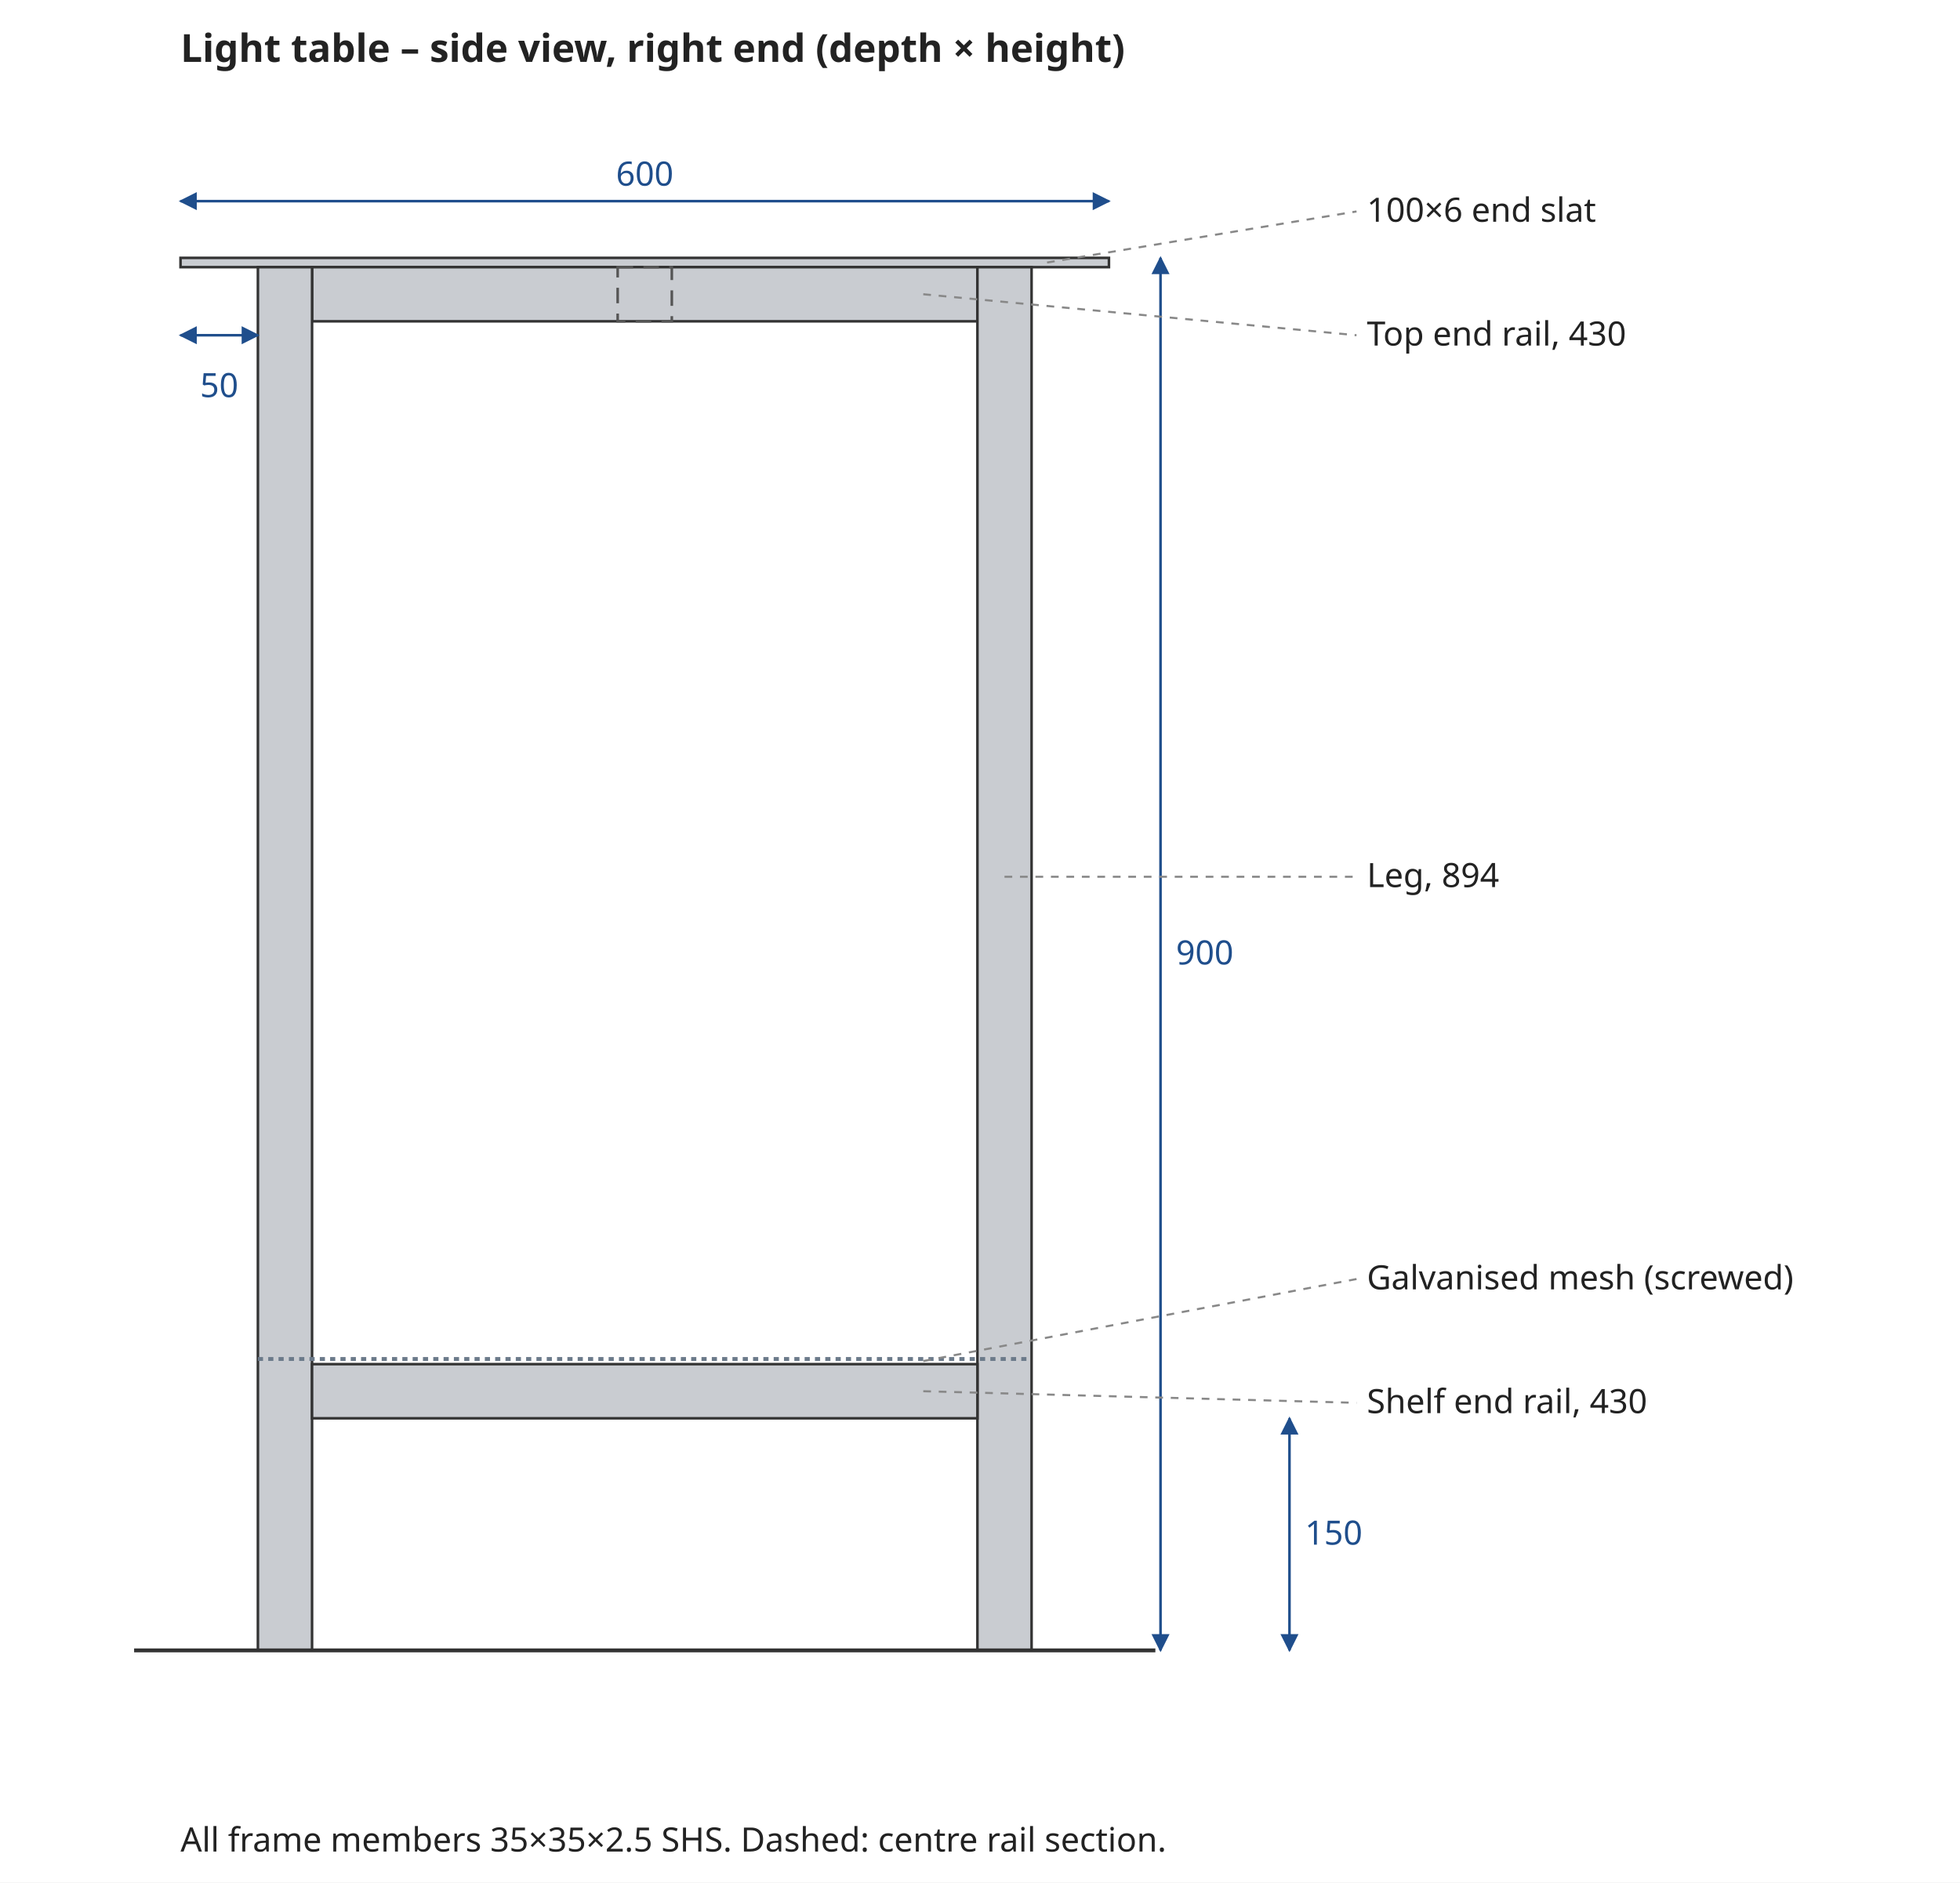
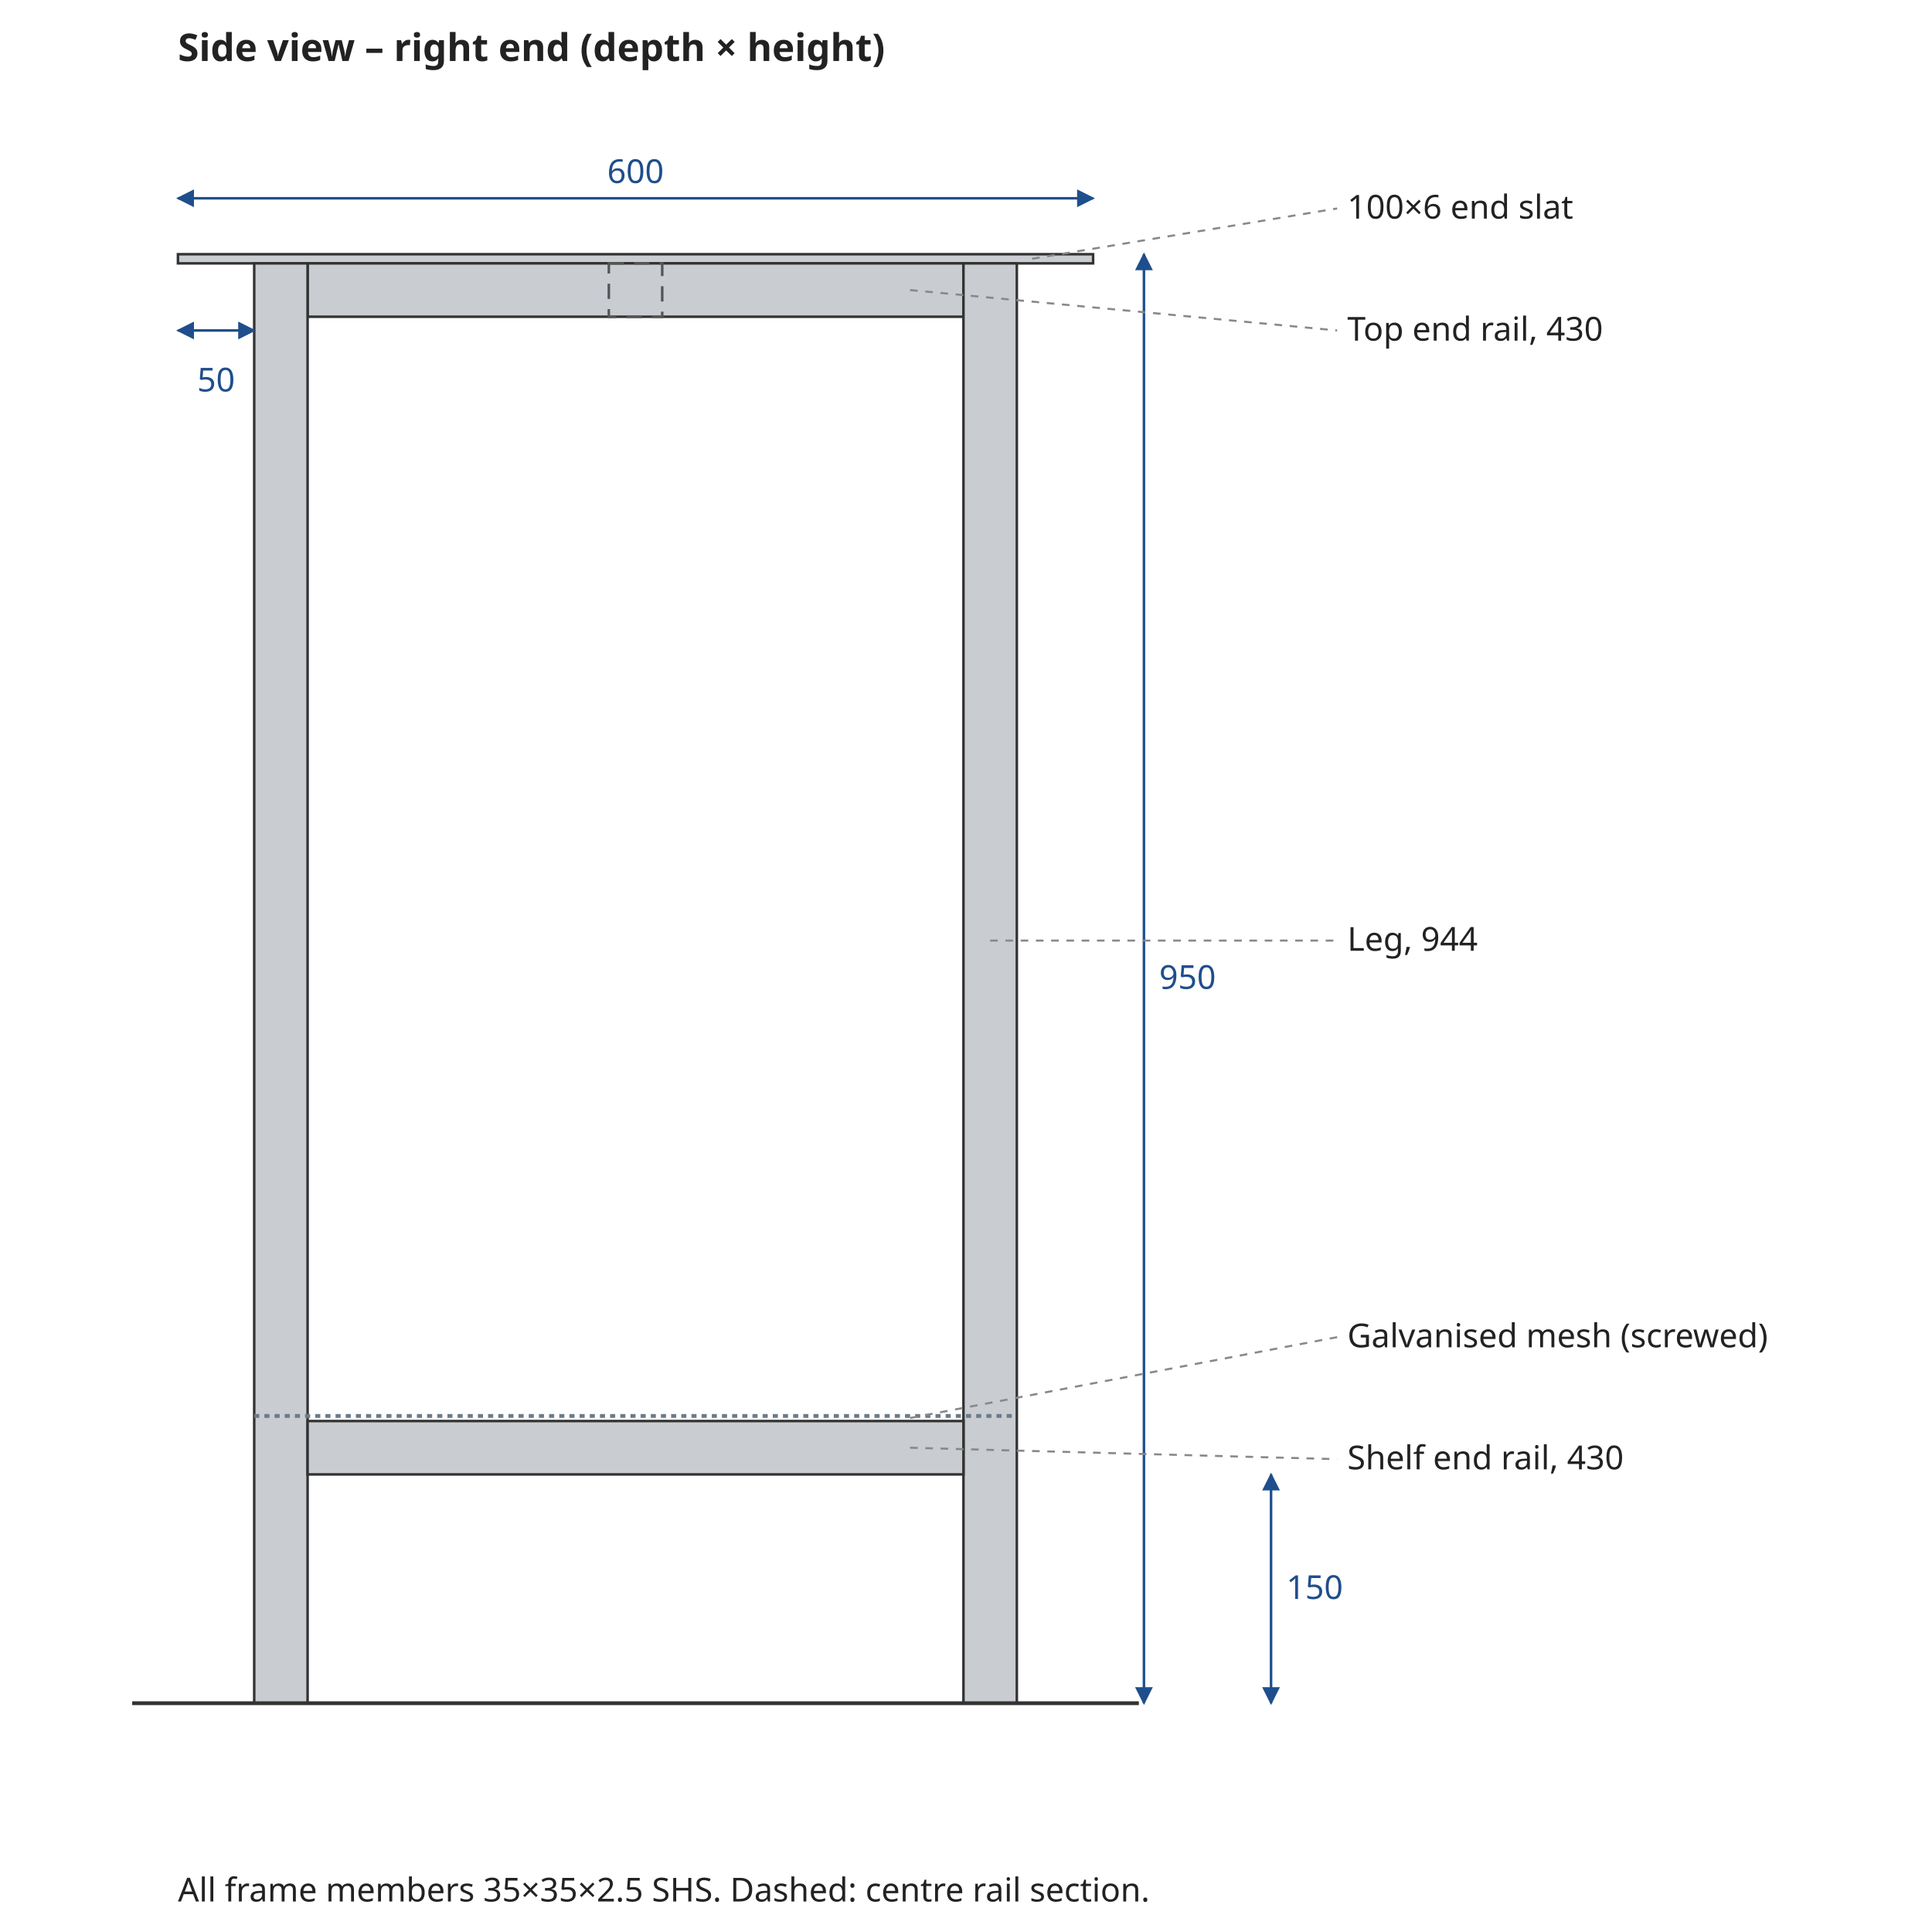
- <svg xmlns="http://www.w3.org/2000/svg" width="760.0" height="730.0" viewBox="0 0 760.0 730.0">
+ <svg xmlns="http://www.w3.org/2000/svg" width="760.0" height="760.0" viewBox="0 0 760.0 760.0">
  <style>
.bg{fill:#ffffff}.st{fill:#c9ccd1;stroke:#333;stroke-width:1}
.pl{fill:#8a929c;stroke:#333;stroke-width:1}.hid{fill:none;stroke:#555;stroke-width:1;stroke-dasharray:6 4}
.dim{stroke:#1f4e8c;stroke-width:1;fill:none}.t{font:13px sans-serif;fill:#1f4e8c}
.lbl{font:13px sans-serif;fill:#222}.h{font:bold 15px sans-serif;fill:#222}
.mesh{fill:none;stroke:#6b7a8a;stroke-width:1.5;stroke-dasharray:2 2}
</style>
  <defs>
    <marker id="a" viewBox="0 0 10 10" refX="9" refY="5" markerWidth="7" markerHeight="7" orient="auto-start-reverse">
      <path d="M0 0L10 5L0 10z" fill="#1f4e8c" />
    </marker>
  </defs>
-   <rect class="bg" width="760.0" height="730.0" />
-   <text class="h" x="70" y="24">Light table – side view, right end (depth × height)</text>
+   <rect class="bg" width="760.0" height="760.0" />
+   <text class="h" x="70" y="24">Side view – right end (depth × height)</text>
  <rect class="st" x="70.0" y="100.0" width="360.0" height="3.6" />
  <rect class="st" x="121.0" y="103.6" width="258.0" height="21.0" />
-   <rect class="st" x="100.0" y="103.6" width="21.0" height="536.4" />
-   <rect class="st" x="379.0" y="103.6" width="21.0" height="536.4" />
-   <rect class="st" x="121.0" y="529.0" width="258.0" height="21.0" />
-   <line class="mesh" x1="100.0" y1="527.0" x2="400.0" y2="527.0" />
+   <rect class="st" x="100.0" y="103.6" width="21.0" height="566.4" />
+   <rect class="st" x="379.0" y="103.6" width="21.0" height="566.4" />
+   <rect class="st" x="121.0" y="559.0" width="258.0" height="21.0" />
+   <line class="mesh" x1="100.0" y1="557.0" x2="400.0" y2="557.0" />
  <rect class="hid" x="239.5" y="103.6" width="21.0" height="21.0" />
-   <line x1="52.0" y1="640.0" x2="448.0" y2="640.0" stroke="#333" stroke-width="1.5" />
+   <line x1="52.0" y1="670.0" x2="448.0" y2="670.0" stroke="#333" stroke-width="1.5" />
  <line class="dim" x1="70.0" y1="78" x2="430.0" y2="78" marker-start="url(#a)" marker-end="url(#a)" />
  <text class="t" x="250.0" y="72" text-anchor="middle">600</text>
  <line class="dim" x1="70.0" y1="130.0" x2="100.0" y2="130.0" marker-start="url(#a)" marker-end="url(#a)" />
  <text class="t" x="85.0" y="124.0" text-anchor="middle" />
  <text class="t" x="85.0" y="154.0" text-anchor="middle">50</text>
-   <line class="dim" x1="450.0" y1="640.0" x2="450.0" y2="100.0" marker-start="url(#a)" marker-end="url(#a)" />
-   <text class="t" x="456.0" y="374.0">900</text>
-   <line class="dim" x1="500.0" y1="640.0" x2="500.0" y2="550.0" marker-start="url(#a)" marker-end="url(#a)" />
-   <text class="t" x="506.0" y="599.0">150</text>
+   <line class="dim" x1="450.0" y1="670.0" x2="450.0" y2="100.0" marker-start="url(#a)" marker-end="url(#a)" />
+   <text class="t" x="456.0" y="389.0">950</text>
+   <line class="dim" x1="500.0" y1="670.0" x2="500.0" y2="580.0" marker-start="url(#a)" marker-end="url(#a)" />
+   <text class="t" x="506.0" y="629.0">150</text>
  <line x1="406.0" y1="101.8" x2="526.0" y2="82.0" stroke="#888" stroke-width="0.8" stroke-dasharray="3 3" />
  <text class="lbl" x="530.0" y="86.0">100×6 end slat</text>
  <line x1="358.0" y1="114.1" x2="526.0" y2="130.0" stroke="#888" stroke-width="0.8" stroke-dasharray="3 3" />
  <text class="lbl" x="530.0" y="134.0">Top end rail, 430</text>
-   <line x1="389.5" y1="340.0" x2="526.0" y2="340.0" stroke="#888" stroke-width="0.8" stroke-dasharray="3 3" />
-   <text class="lbl" x="530.0" y="344.0">Leg, 894</text>
-   <line x1="358.0" y1="527.8" x2="526.0" y2="496.0" stroke="#888" stroke-width="0.8" stroke-dasharray="3 3" />
-   <text class="lbl" x="530.0" y="500.0">Galvanised mesh (screwed)</text>
-   <line x1="358.0" y1="539.5" x2="526.0" y2="544.0" stroke="#888" stroke-width="0.8" stroke-dasharray="3 3" />
-   <text class="lbl" x="530.0" y="548.0">Shelf end rail, 430</text>
-   <text class="lbl" x="70" y="718.0">All frame members 35×35×2.5 SHS. Dashed: centre rail section.</text>
+   <line x1="389.5" y1="370.0" x2="526.0" y2="370.0" stroke="#888" stroke-width="0.8" stroke-dasharray="3 3" />
+   <text class="lbl" x="530.0" y="374.0">Leg, 944</text>
+   <line x1="358.0" y1="557.8" x2="526.0" y2="526.0" stroke="#888" stroke-width="0.8" stroke-dasharray="3 3" />
+   <text class="lbl" x="530.0" y="530.0">Galvanised mesh (screwed)</text>
+   <line x1="358.0" y1="569.5" x2="526.0" y2="574.0" stroke="#888" stroke-width="0.8" stroke-dasharray="3 3" />
+   <text class="lbl" x="530.0" y="578.0">Shelf end rail, 430</text>
+   <text class="lbl" x="70" y="748.0">All frame members 35×35×2.5 SHS. Dashed: centre rail section.</text>
</svg>
